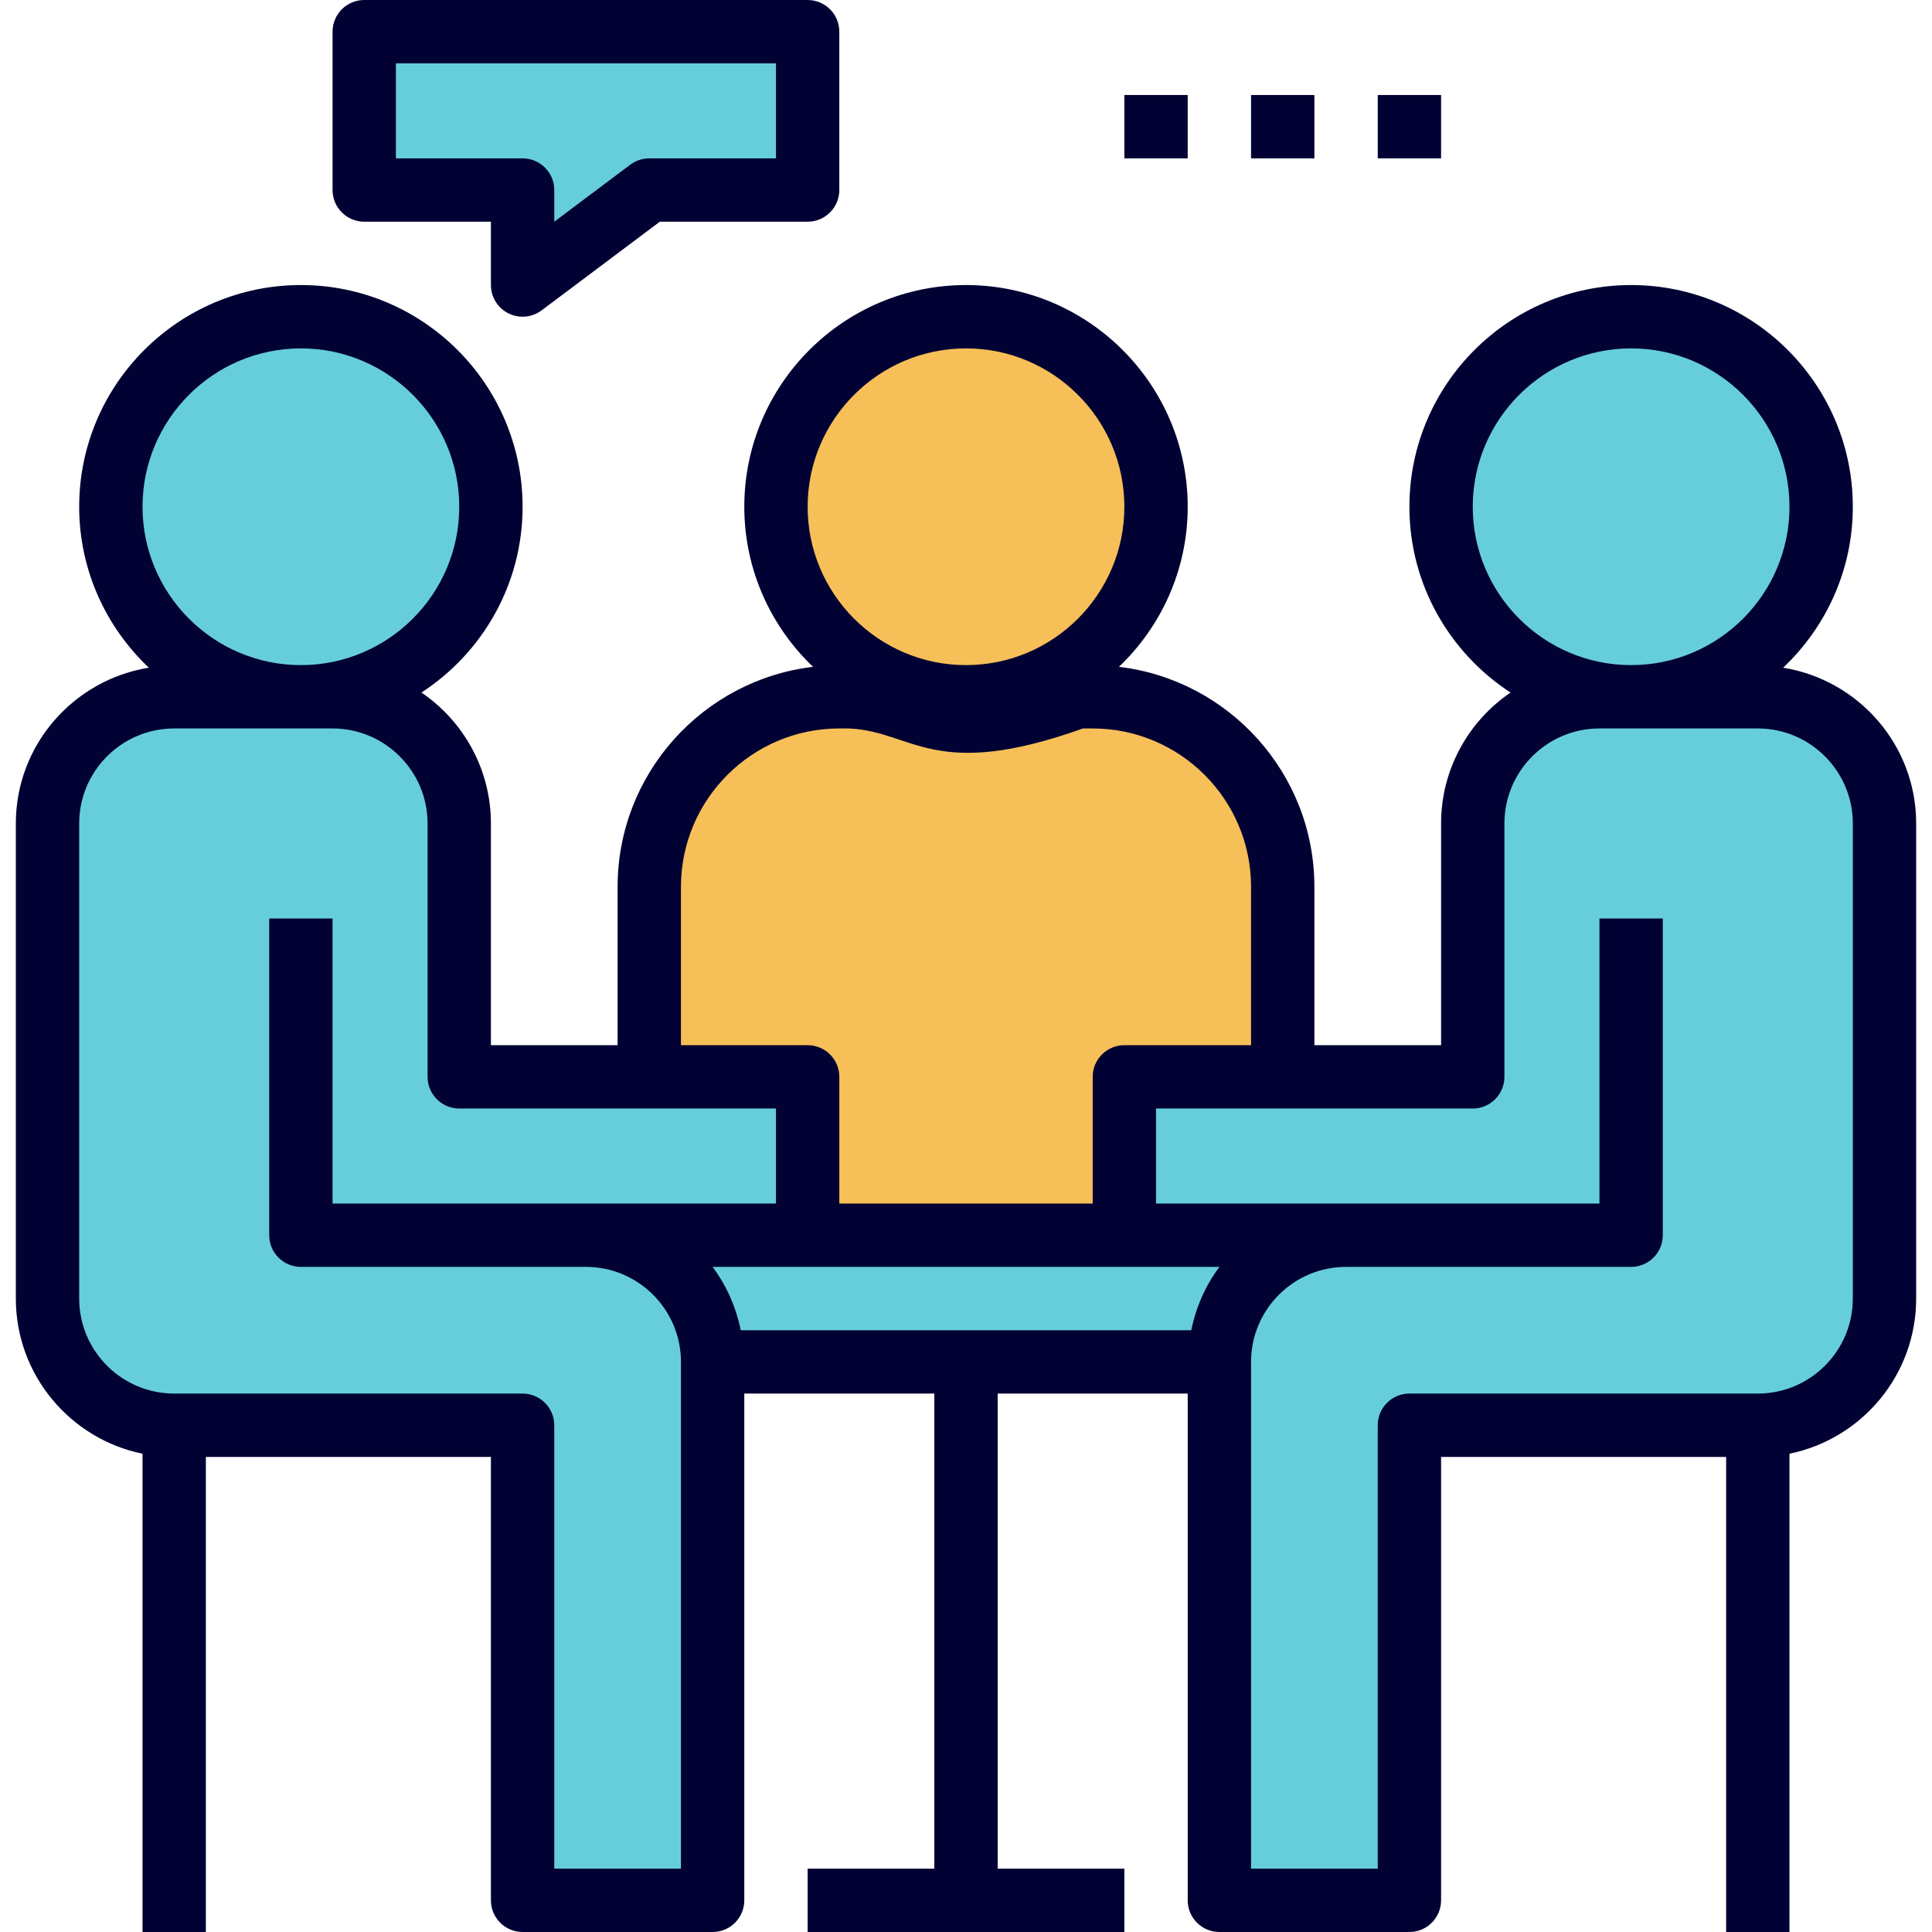
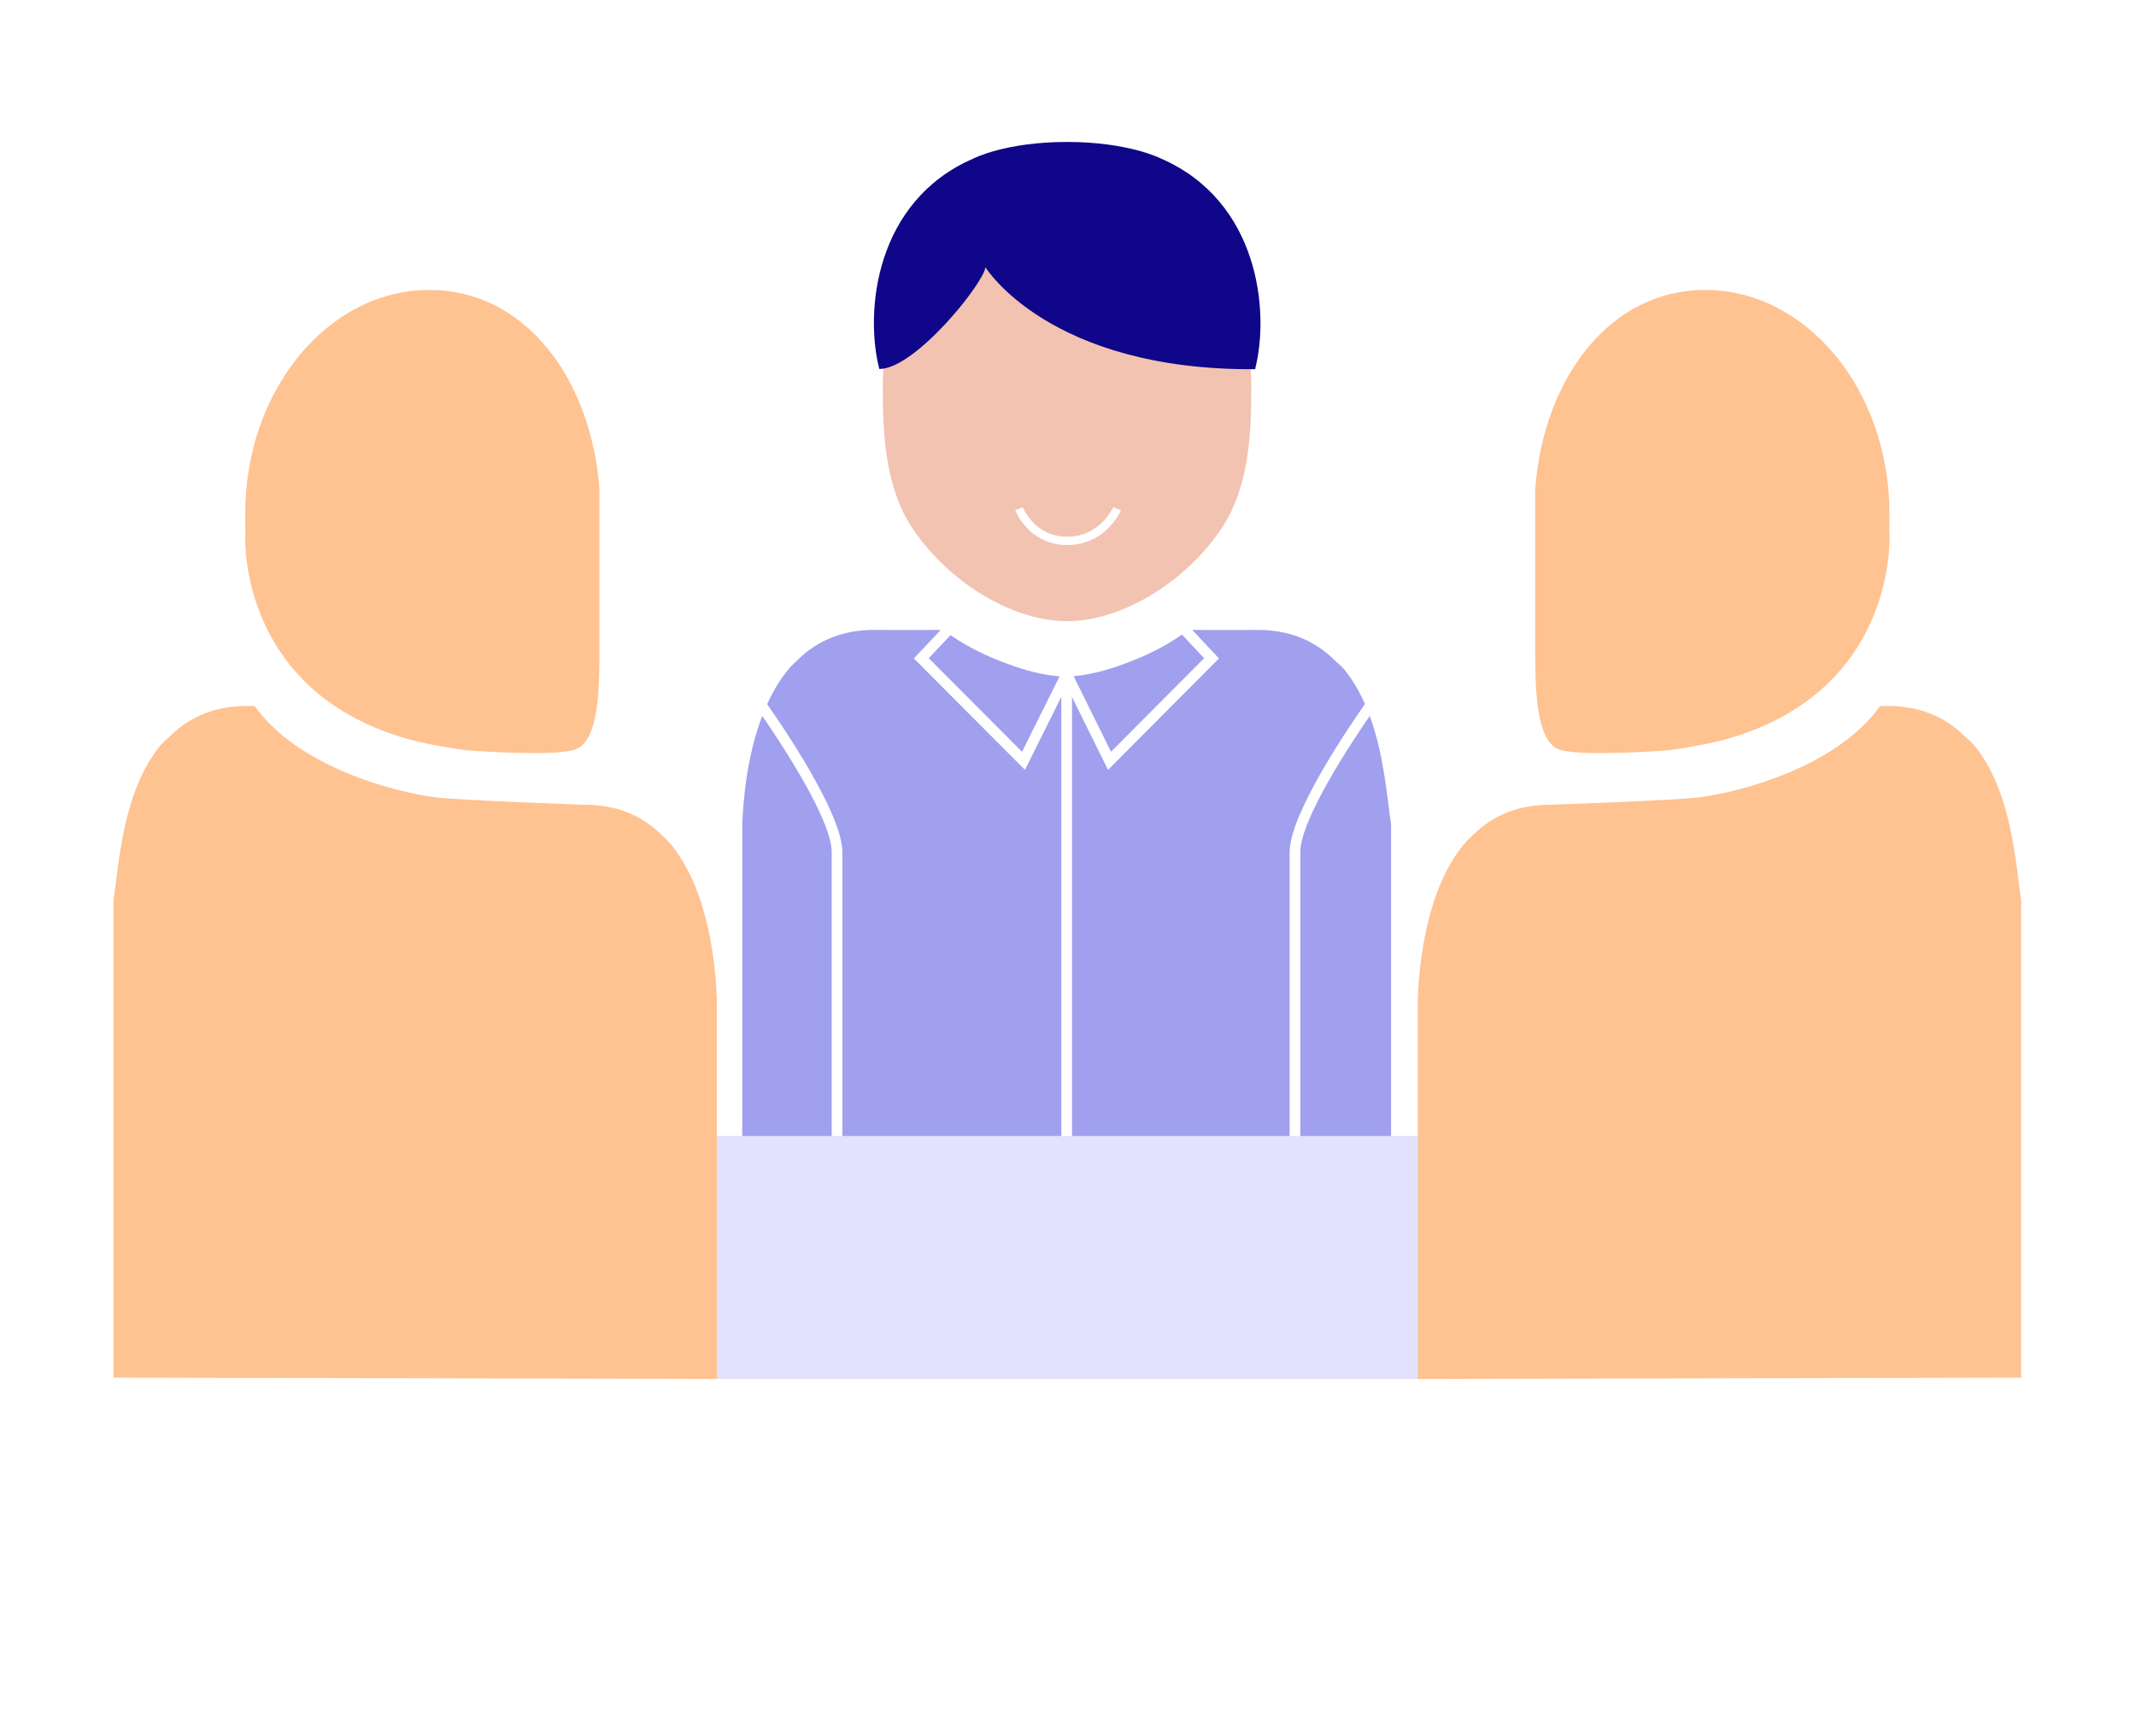
- <svg xmlns="http://www.w3.org/2000/svg" version="1.1" id="Layer_1" x="0px" y="0px" viewBox="0 0 488 488" style="enable-background:new 0 0 488 488;" xml:space="preserve">
-   <defs id="defs1987" />
-   <g id="g1926">
-     <path style="fill:#66CEDB;" d="M44,360h88v120h48V344h64h64v136h48V360h88c17.672,0,32-14.328,32-32V208c0-17.672-14.328-32-32-32   h-32h-8c-17.672,0-32,14.328-32,32v64h-48h-40v40h-80v-40h-40h-48v-64c0-17.672-14.328-32-32-32h-8H44c-17.672,0-32,14.328-32,32   v120C12,345.672,26.328,360,44,360z" id="path1922" />
-     <polygon style="fill:#66CEDB;" points="268,176 244,176 220,176 244,240  " id="polygon1924" />
+ <svg xmlns="http://www.w3.org/2000/svg" version="1.1" id="Calque_6" x="0px" y="0px" width="1600px" height="1300px" viewBox="0 0 1600 1300" enable-background="new 0 0 1600 1300" xml:space="preserve">
+   <path fill="#F2C3B1" d="M799.277,122.203c-76.109,0-138.03,75.186-138.03,167.602c0,35.426,1.751,75.801,22.66,106.61  c27.54,40.576,74.98,68.917,115.37,68.917c40.389,0,87.83-28.338,115.371-68.917c20.91-30.809,22.664-71.184,22.664-106.61  C937.313,197.389,875.393,122.203,799.277,122.203z M839.116,383.45c-2.534,5.044-14.106,24.84-39.713,24.84  c-25.488,0-36.298-20.206-38.525-25.062c-0.292-0.636-0.276-0.775-0.276-0.938c0-0.178,0.51-0.36,0.51-0.36l4.626-1.746  c0,0,0.383-0.098,0.476-0.029c0.076,0.056,0.181,0.203,0.375,0.636c1.791,4.024,10.755,21.273,32.814,21.275  c21.846,0,32.001-17.238,34.106-21.339c0.273-0.53,0.409-0.662,0.43-0.681c0.133-0.146,0.566,0.063,0.566,0.063l4.63,1.996  c0,0,0.399,0.154,0.396,0.324C839.527,382.554,839.424,382.836,839.116,383.45z" />
+   <g>
+     <g>
+       <path fill="#0F0689" d="M869.727,118.81c0,0-24.119-12.472-70.446-12.472s-70.187,12.442-70.187,12.442    c-73.639,31.925-81.482,114.68-70.434,157.638c26.984,0,78.426-64.553,79.486-76.223c0,0,47.403,77.445,202.197,76.385    c-0.028-0.17-0.061-0.34-0.092-0.509C951.161,233.084,942.917,150.644,869.727,118.81z" />
+     </g>
  </g>
-   <path style="fill:#f6bf58" d="m 204,312 h 80 v -40 h 40 v -48 c 0,-26.512 -21.488,-48 -48,-48 h -8 L 244.658,177.944 220,176 h -8 c -26.512,0 -48,21.488 -48,48 v 48 h 40 z" id="path1928" />
-   <circle style="fill:#66CEDB;" cx="76" cy="128" r="48" id="circle1930" />
-   <circle style="fill:#F6BF58;" cx="244" cy="128" r="48" id="circle1932" />
-   <g id="g1938">
-     <circle style="fill:#66CEDB;" cx="412" cy="128" r="48" id="circle1934" />
-     <polygon style="fill:#66CEDB;" points="164,48 204,48 204,8 92,8 92,48 132,48 132,72  " id="polygon1936" />
+   <g>
+     <g>
+       <path fill="#A0A0EF" d="M901.957,493.083l-16.564-17.685c-16.001,11.139-32.898,18.473-49.714,24.193    c-10.586,3.601-21.142,5.987-31.453,6.955l27.978,56.624L901.957,493.083z" />
+       <path fill="#A0A0EF" d="M765.565,563.186l28.14-56.526c-10.66-0.896-21.594-3.339-32.558-7.068    c-16.617-5.652-33.313-12.88-49.146-23.798l-16.31,17.298L765.565,563.186z" />
+       <path fill="#A0A0EF" d="M556,617.438V899h67V638.39c0-24.338-37.913-81.619-52.031-102.104    C559.355,566.564,556.738,599.729,556,617.438z" />
+       <path fill="#A0A0EF" d="M684.549,493.245l20.129-21.348c-2.436-0.006-6.065-0.019-7.168-0.021    c-1.156-0.003-2.302,0.018-3.439,0.053l-29.773,0.069c-0.043-0.033-0.088-0.065-0.134-0.098c-1.624,0-7.603-0.022-9.078-0.024    c-22.878-0.056-42.237,7.301-57.703,22.594c-2.124,2.102-4.636,4.304-6.543,6.606c-6.569,7.922-11.885,16.944-16.208,26.445    C585.773,543.362,631,609.444,631,638.39V899h164V522.01l-27.237,54.711L684.549,493.245z" />
+       <path fill="#A0A0EF" d="M1026.024,536.296C1011.902,556.79,974,614.063,974,638.39V899h68V617.438    C1039.182,599.73,1037.123,566.571,1026.024,536.296z" />
+       <path fill="#A0A0EF" d="M1006.572,501.076c-1.906-2.302-4.838-4.504-6.962-6.606c-15.467-15.293-34.911-22.65-57.789-22.594    c-1.474,0.002-7.495,0.024-9.118,0.024c-0.045,0.033-0.112,0.065-0.156,0.098l-29.782-0.069c-1.139-0.036-2.289-0.056-3.444-0.053    c-0.973,0.001-3.897,0.012-6.247,0.019l20.003,21.357l-83.092,83.486L803,522.125V899h163V638.39    c0-29.02,45.458-95.366,56.453-110.988C1018.293,517.944,1013.113,508.965,1006.572,501.076z" />
+     </g>
  </g>
-   <g id="g1952">
-     <path style="fill:#010133" d="M 36,367.192 V 488 H 52 V 368 h 72 v 112 c 0,4.416 3.584,8 8,8 h 48 c 4.416,0 8,-3.584 8,-8 V 352 h 48 v 120 h -32 v 16 h 80 V 472 H 252 V 352 h 48 v 128 c 0,4.416 3.584,8 8,8 h 48 c 4.416,0 8,-3.584 8,-8 V 368 h 72 v 120 h 16 V 367.192 C 470.232,363.472 484,347.32 484,328 V 208 C 484,188.136 469.408,171.736 450.408,168.648 461.208,158.432 468,144.008 468,128 468,97.12 442.88,72 412,72 c -30.88,0 -56,25.12 -56,56 0,19.648 10.192,36.936 25.544,46.928 C 370.968,182.136 364,194.264 364,208 v 56 H 332 V 224 C 332,195.376 310.4,171.728 282.64,168.432 293.312,158.232 300,143.896 300,128 300,97.12 274.88,72 244,72 c -30.88,0 -56,25.12 -56,56 0,15.896 6.688,30.232 17.36,40.432 C 177.6,171.728 156,195.376 156,224 v 40 h -32 v -56 c 0,-13.736 -6.968,-25.864 -17.544,-33.072 C 121.808,164.936 132,147.648 132,128 132,97.12 106.88,72 76,72 45.12,72 20,97.12 20,128 c 0,16.008 6.792,30.432 17.592,40.648 C 18.592,171.736 4,188.136 4,208 v 120 c 0,19.312 13.768,35.472 32,39.192 z M 300.896,336 H 187.104 c -1.208,-5.896 -3.632,-11.352 -7.12,-16 H 204 h 80 24.016 c -3.488,4.648 -5.912,10.104 -7.12,16 z M 372,128 c 0,-22.056 17.944,-40 40,-40 22.056,0 40,17.944 40,40 0,22.056 -17.944,40 -40,40 -22.056,0 -40,-17.944 -40,-40 z m 0,152 c 4.416,0 8,-3.584 8,-8 v -64 c 0,-13.232 10.768,-24 24,-24 h 40 c 13.232,0 24,10.768 24,24 v 120 c 0,13.232 -10.768,24 -24,24 h -88 c -4.416,0 -8,3.584 -8,8 V 472 H 316 V 344 c 0,-13.232 10.768,-24 24,-24 h 72 c 4.416,0 8,-3.584 8,-8 v -80 h -16 v 72 H 292 V 280 Z M 204,128 c 0,-22.056 17.944,-40 40,-40 22.056,0 40,17.944 40,40 0,22.056 -17.944,40 -40,40 -22.056,0 -40,-17.944 -40,-40 z m -32,96 c 0,-22.056 17.944,-40 40,-40 h 2.456 c 16.233,0.717 21.354,13.49 59.088,0 H 276 c 22.056,0 40,17.944 40,40 v 40 h -32 c -4.416,0 -8,3.584 -8,8 v 32 h -64 v -32 c 0,-4.416 -3.584,-8 -8,-8 H 172 Z M 36,128 c 0,-22.056 17.944,-40 40,-40 22.056,0 40,17.944 40,40 0,22.056 -17.944,40 -40,40 -22.056,0 -40,-17.944 -40,-40 z m -16,80 c 0,-13.232 10.768,-24 24,-24 h 40 c 13.232,0 24,10.768 24,24 v 64 c 0,4.416 3.584,8 8,8 h 80 v 24 H 84 V 232 H 68 v 80 c 0,4.416 3.584,8 8,8 h 72 c 13.232,0 24,10.768 24,24 V 472 H 140 V 360 c 0,-4.416 -3.584,-8 -8,-8 H 44 C 30.768,352 20,341.232 20,328 Z" id="path1940" />
-     <path style="fill:#010133;" d="M128.424,79.16c1.128,0.56,2.36,0.84,3.576,0.84c1.696,0,3.384-0.544,4.8-1.6L166.664,56H204   c4.416,0,8-3.584,8-8V8c0-4.416-3.584-8-8-8H92c-4.416,0-8,3.584-8,8v40c0,4.416,3.584,8,8,8h32v16   C124,75.032,125.712,77.8,128.424,79.16z M100,40V16h96v24h-32c-1.728,0-3.416,0.56-4.8,1.6L140,56v-8c0-4.416-3.584-8-8-8H100z" id="path1944" />
-     <rect x="284" y="24" style="fill:#010133;" width="16" height="16" id="rect1946" />
-     <rect x="316" y="24" style="fill:#010133;" width="16" height="16" id="rect1948" />
-     <rect x="348" y="24" style="fill:#010133;" width="16" height="16" id="rect1950" />
+   <rect x="515" y="851" fill="#E2E2FE" width="568" height="182" />
+   <path fill="#FFC291" d="M1478.572,558.076c-1.906-2.302-4.838-4.504-6.962-6.605c-15.467-15.294-34.911-22.65-57.789-22.595  c-1.474,0.003-3.958,0.024-5.583,0.024c-32.738,46.1-105.484,64.559-135.571,68.433c-16.224,2.089-110.106,5.546-111.581,5.543  c-22.878-0.056-42.237,7.301-57.703,22.595c-2.124,2.102-4.636,4.304-6.543,6.605c-28.985,34.955-33.793,91.229-34.84,116.362V1033  l452-1V674.438C1510,649.305,1507.557,593.031,1478.572,558.076z" />
+   <g>
+     <g>
+       <path fill="#FFC291" d="M1415.313,399.102l-0.16-0.013c0.121-4.508,0.16-9.239,0.16-14.284    c0-92.416-61.92-167.602-138.035-167.602c-70.825,0-120.693,65.112-127.277,148.625v126.341c0,44.342,5.226,66.175,19.785,69.831    c19.47,4.889,80.298,0,80.298,0c15.3-2.04,32.709-5.309,43.764-8.47C1422.799,516.659,1415.313,399.102,1415.313,399.102z" />
+     </g>
  </g>
-   <g id="g1954">
- </g>
-   <g id="g1956">
- </g>
-   <g id="g1958">
- </g>
-   <g id="g1960">
- </g>
-   <g id="g1962">
- </g>
-   <g id="g1964">
- </g>
-   <g id="g1966">
- </g>
-   <g id="g1968">
- </g>
-   <g id="g1970">
- </g>
-   <g id="g1972">
- </g>
-   <g id="g1974">
- </g>
-   <g id="g1976">
- </g>
-   <g id="g1978">
- </g>
-   <g id="g1980">
- </g>
-   <g id="g1982">
- </g>
+   <path fill="#FFC291" d="M120.428,558.076c1.906-2.302,4.838-4.504,6.962-6.605c15.467-15.294,34.911-22.65,57.789-22.595  c1.474,0.003,3.958,0.024,5.583,0.024c32.738,46.1,105.484,64.559,135.571,68.433c16.224,2.089,110.106,5.546,111.581,5.543  c22.878-0.056,42.237,7.301,57.703,22.595c2.124,2.102,4.636,4.304,6.543,6.605c28.985,34.955,33.793,91.229,34.84,116.362V1033  l-452-1V674.438C89,649.305,91.443,593.031,120.428,558.076z" />
+   <g>
+     <g>
+       <path fill="#FFC291" d="M183.688,399.102l0.16-0.013c-0.121-4.508-0.16-9.239-0.16-14.284c0-92.416,61.92-167.602,138.035-167.602    c70.825,0,120.693,65.112,127.277,148.625v126.341c0,44.342-5.226,66.175-19.785,69.831c-19.47,4.889-80.298,0-80.298,0    c-15.3-2.04-32.709-5.309-43.764-8.47C176.201,516.659,183.688,399.102,183.688,399.102z" />
+     </g>
+   </g>
</svg>
